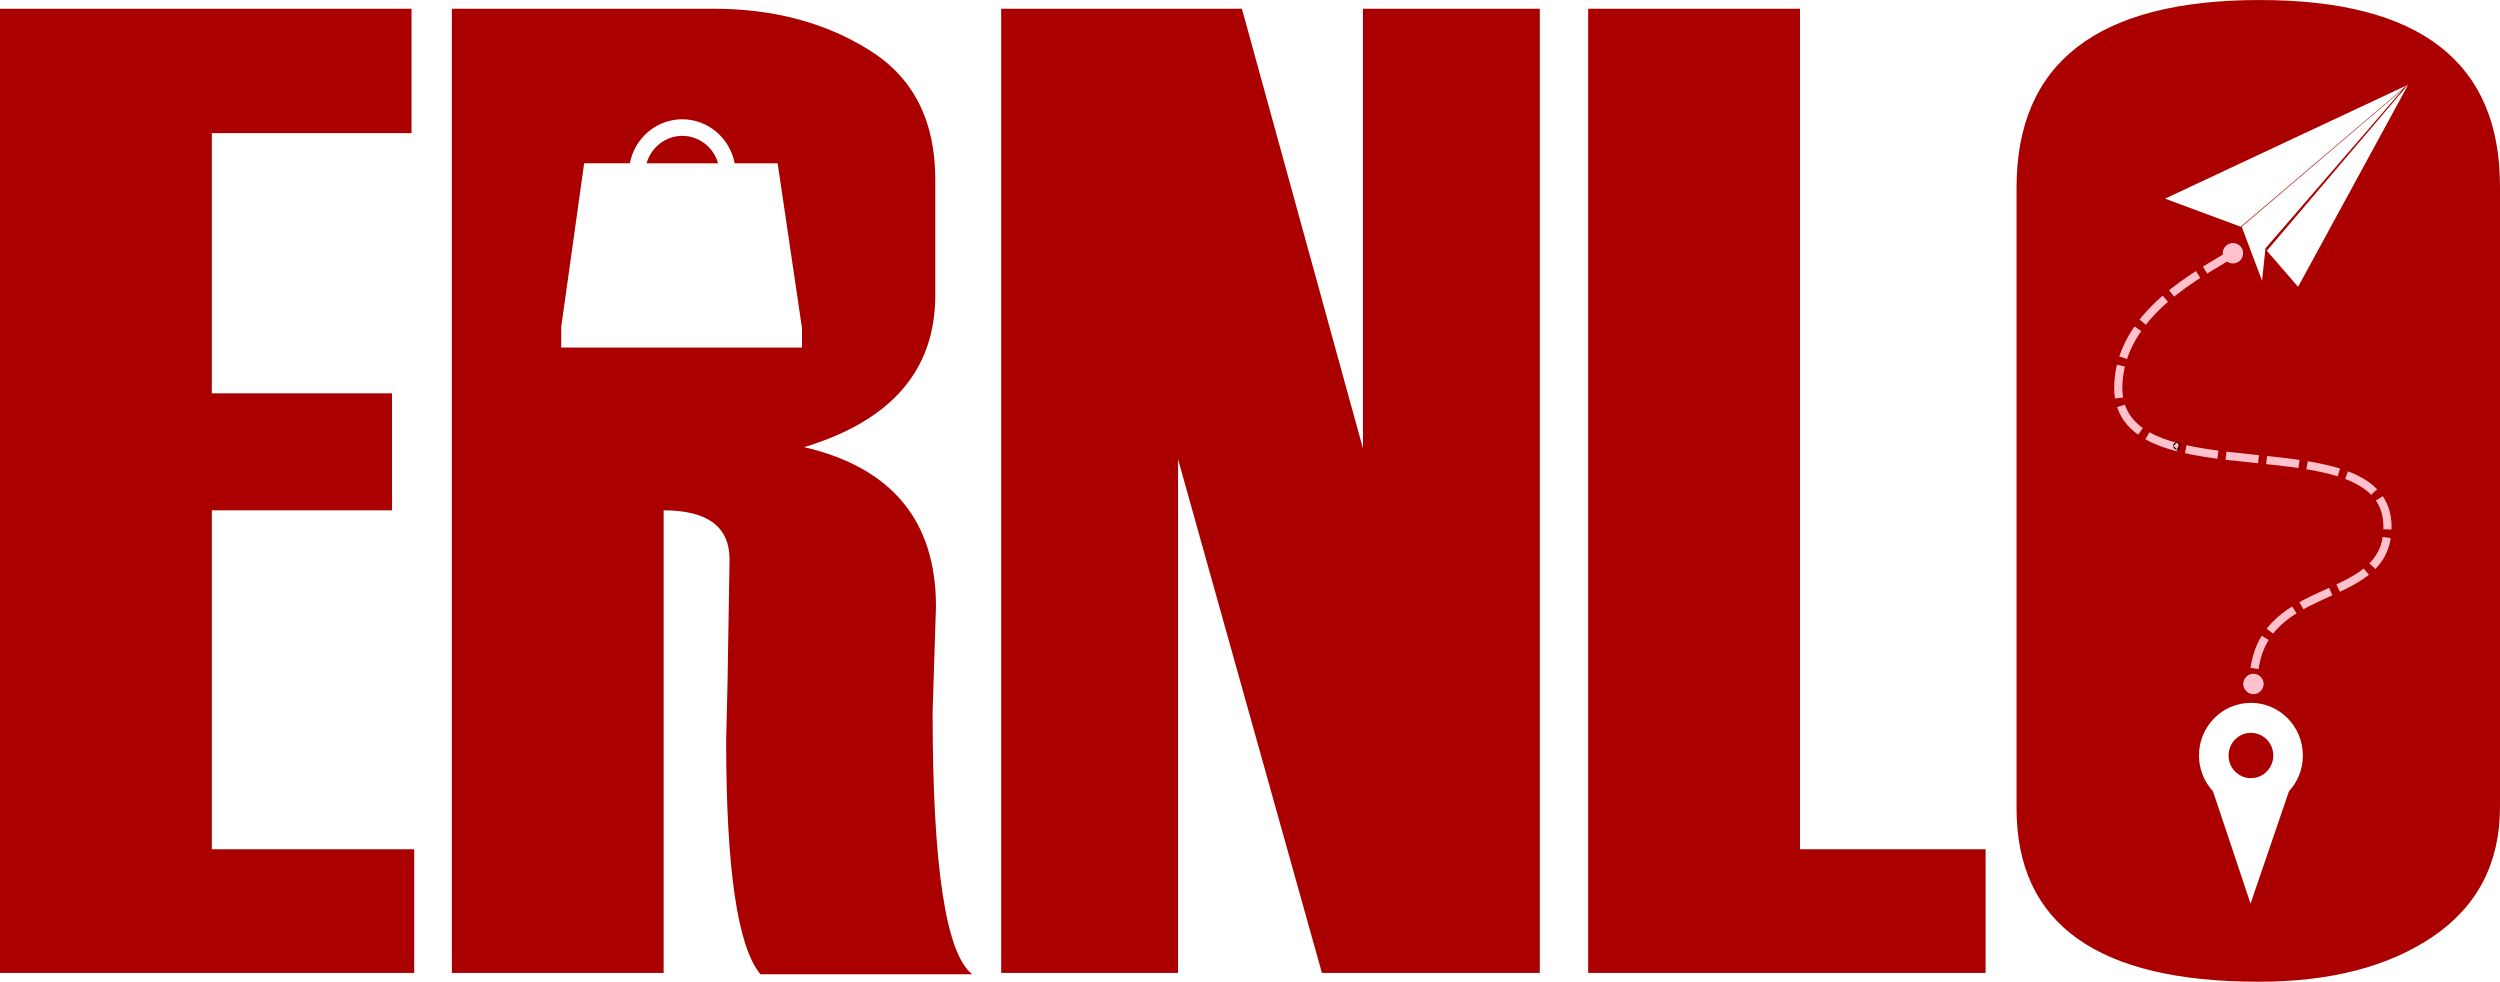
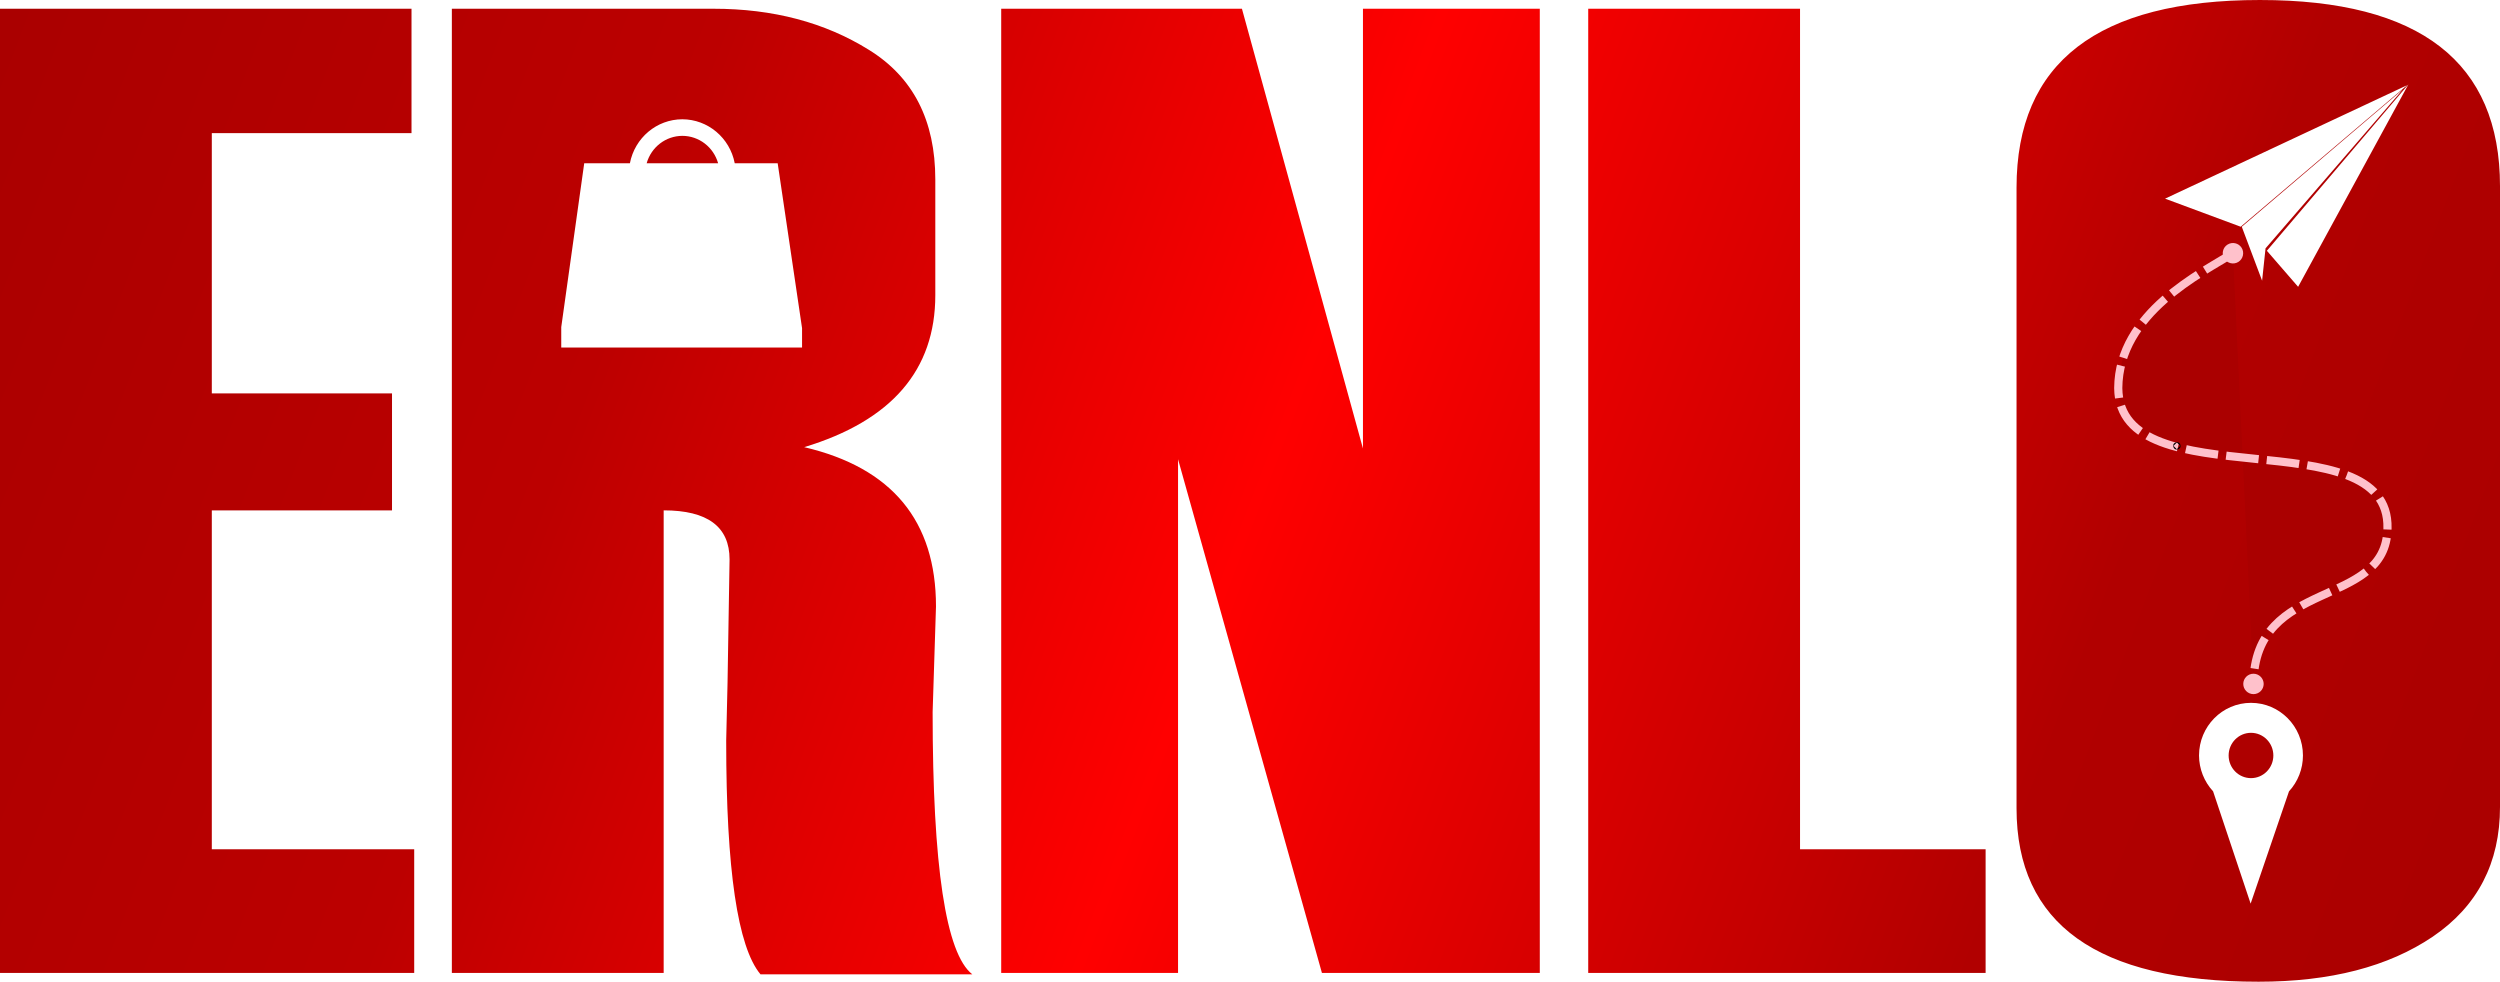
- <svg xmlns="http://www.w3.org/2000/svg" width="92.224mm" height="36.215mm" viewBox="0 0 92.224 36.215" version="1.1" id="svg1" xml:space="preserve">
+ <svg xmlns="http://www.w3.org/2000/svg" xmlns:xlink="http://www.w3.org/1999/xlink" width="213.441mm" height="83.815mm" viewBox="0 0 213.441 83.815" version="1.1" id="svg1" xml:space="preserve">
  <defs id="defs1">
+     <linearGradient id="linearGradient1">
+       <stop style="stop-color:#aa0000;stop-opacity:1;" offset="0" id="stop3" />
+       <stop style="stop-color:#bc0000;stop-opacity:1;" offset="0.253" id="stop5" />
+       <stop style="stop-color:#ff0000;stop-opacity:1" offset="0.504" id="stop1" />
+       <stop style="stop-color:#b10000;stop-opacity:1;" offset="0.817" id="stop4" />
+       <stop style="stop-color:#aa0000;stop-opacity:1;" offset="1" id="stop2" />
+     </linearGradient>
    <marker style="overflow:visible" id="marker10" refX="0" refY="0" orient="auto" markerWidth="0.5" markerHeight="0.5" viewBox="0 0 1 1" preserveAspectRatio="xMidYMid">
      <path transform="scale(0.5)" style="fill:context-stroke;fill-rule:evenodd;stroke:none" d="M 5,0 C 5,2.76 2.76,5 0,5 -2.76,5 -5,2.76 -5,0 c 0,-2.76 2.3,-5 5,-5 2.76,0 5,2.24 5,5 z" id="path10" />
    </marker>
    <marker style="overflow:visible" id="Dot" refX="0" refY="0" orient="auto" markerWidth="0.501" markerHeight="0.501" viewBox="0 0 1 1" preserveAspectRatio="xMidYMid" markerUnits="strokeWidth">
      <path transform="scale(0.5)" style="fill:context-stroke;fill-rule:evenodd;stroke:none" d="M 5,0 C 5,2.76 2.76,5 0,5 -2.76,5 -5,2.76 -5,0 c 0,-2.76 2.3,-5 5,-5 2.76,0 5,2.24 5,5 z" id="path17" />
    </marker>
+     <linearGradient xlink:href="#linearGradient1" id="linearGradient2" x1="-1.248" y1="105.89" x2="210.697" y2="186.702" gradientUnits="userSpaceOnUse" />
  </defs>
-   <g id="layer3" transform="translate(-58.36336,-129.1859)">
-     <path id="text1" style="font-style:normal;font-weight:normal;font-size:50.8px;line-height:1.25;font-family:sans-serif;letter-spacing:0px;word-spacing:0px;fill:#aa0000;fill-opacity:1;stroke:none;stroke-width:0.265" d="m 141.732,129.186 c -5.986,0 -8.979,2.307 -8.979,6.921 v 22.895 c 0,4.266 2.977,6.4 8.93,6.4 2.646,0 4.787,-0.554 6.424,-1.662 1.654,-1.124 2.48,-2.72 2.48,-4.787 v -22.895 c 0,-4.581 -2.952,-6.871 -8.855,-6.871 z m -83.369,0.322 V 165.078 H 73.643 v -4.564 h -7.466 v -12.502 h 6.648 v -4.316 h -6.648 v -9.599 h 7.367 v -4.589 z m 16.669,0 v 35.57 h 7.813 v -17.066 c 1.621,0 2.431,0.604 2.431,1.811 0,0.066 -0.025,1.579 -0.074,4.539 l -0.05,2.133 v 0.05 c 0,4.713 0.422,7.574 1.265,8.582 h 7.813 c -0.976,-0.761 -1.463,-3.985 -1.463,-9.674 l 0.124,-3.894 c 0,-3.158 -1.621,-5.118 -4.862,-5.879 3.225,-0.976 4.837,-2.844 4.837,-5.606 v -4.266 c 0,-2.183 -0.819,-3.779 -2.456,-4.787 -1.621,-1.009 -3.531,-1.513 -5.73,-1.513 z m 20.265,0 v 35.57 h 6.524 v -18.951 l 5.308,18.951 h 8.037 v -35.57 h -6.524 v 16.222 l -4.465,-16.222 z m 21.654,0 v 35.57 h 14.66 v -4.564 h -6.846 v -31.006 z m 30.256,2.79 -4.068,7.468 -1.153,-1.33 z m -0.049,0.031 -6.138,5.221 -2.79,-1.036 z m -0.16,0.159 -5.062,5.859 -0.127,1.193 -0.75,-1.991 z m -63.466,1.098 a 1.976,2.011 0 0 1 1.934,1.624 h 1.584 l 0.899,6.081 v 0.716 h -8.883 v -0.755 l 0.847,-6.043 h 1.685 a 1.976,2.011 0 0 1 1.934,-1.624 z m 0,0.612 a 1.374,1.399 0 0 0 -1.316,1.012 h 2.637 A 1.374,1.399 0 0 0 83.534,134.198 Z m 57.867,20.916 h 5.1e-4 c 1.058,0 1.916,0.87 1.916,1.942 -1.4e-4,0.492 -0.185,0.965 -0.516,1.324 h 0.001 l -1.415,4.141 -1.385,-4.143 c -0.331,-0.358 -0.517,-0.831 -0.518,-1.322 -3e-5,-1.073 0.858,-1.942 1.916,-1.942 z m 0,1.106 c -0.456,-4e-5 -0.825,0.374 -0.825,0.836 -1e-5,0.462 0.369,0.836 0.825,0.836 0.456,-4e-5 0.825,-0.374 0.825,-0.836 1e-5,-0.462 -0.369,-0.836 -0.825,-0.836 z" />
-     <path style="fill:#aa0000;fill-opacity:1;stroke:#ffc1cb;stroke-width:0.301;stroke-linecap:butt;stroke-linejoin:miter;stroke-dasharray:1.204, 0.301;stroke-dashoffset:0;stroke-opacity:1;marker-start:url(#Dot);marker-end:url(#marker10)" d="m 140.736,138.528 c -1.142,0.722 -4.213,2.195 -4.232,4.974 0.031,4.178 10.034,1.048 9.932,5.176 -0.04,2.988 -4.921,1.783 -4.944,5.738" id="path9" />
-     <circle id="path11" style="fill:#aa0000;stroke:#000000;stroke-width:0.265" cx="138.668" cy="145.634" r="0.007" />
+   <g id="layer3" transform="translate(2.245427,-105.3858)">
+     <path id="text1" style="font-style:normal;font-weight:normal;font-size:50.8px;line-height:1.25;font-family:sans-serif;letter-spacing:0px;word-spacing:0px;fill:url(#linearGradient2);fill-opacity:1;stroke:none;stroke-width:0.612" d="m 190.701,105.386 c -13.854,0 -20.782,5.339 -20.782,16.017 v 52.987 c 0,9.874 6.889,14.811 20.667,14.811 6.123,0 11.08,-1.282 14.869,-3.846 3.827,-2.602 5.741,-6.296 5.741,-11.08 v -52.987 c 0,-10.601 -6.832,-15.902 -20.494,-15.902 z m -192.947,0.746 v 82.322 H 33.118 V 177.892 H 15.838 v -28.933 h 15.385 v -9.989 H 15.838 V 116.752 h 17.05 v -10.62 z m 38.578,0 v 82.322 H 54.416 v -39.496 c 3.751,0 5.626,1.397 5.626,4.191 0,0.153 -0.057,3.655 -0.172,10.506 l -0.115,4.937 v 0.115 c 0,10.907 0.976,17.528 2.928,19.863 h 18.083 c -2.258,-1.761 -3.387,-9.224 -3.387,-22.389 l 0.287,-9.013 c 0,-7.31 -3.751,-11.845 -11.252,-13.606 7.463,-2.258 11.194,-6.583 11.194,-12.974 v -9.874 c 0,-5.052 -1.894,-8.745 -5.683,-11.08 -3.751,-2.335 -8.171,-3.502 -13.261,-3.502 z m 46.902,0 v 82.322 h 15.098 v -43.859 l 12.285,43.859 h 18.6 v -82.322 h -15.098 v 37.545 l -10.333,-37.545 z m 50.117,0 v 82.322 h 33.928 v -10.563 h -15.844 v -71.759 z m 70.024,6.457 -9.415,17.284 -2.668,-3.078 z m -0.112,0.072 -14.206,12.083 -6.457,-2.398 z m -0.37,0.368 -11.715,13.56 -0.293,2.762 -1.737,-4.607 z m -146.884,2.54 a 4.573,4.654 0 0 1 4.475,3.758 h 3.666 l 2.081,14.074 v 1.658 H 45.672 v -1.747 l 1.961,-13.985 h 3.899 a 4.573,4.654 0 0 1 4.477,-3.758 z m 0,1.416 a 3.181,3.237 0 0 0 -3.046,2.342 h 6.102 a 3.181,3.237 0 0 0 -3.056,-2.342 z M 189.936,165.392 h 0.001 c 2.449,0 4.435,2.012 4.435,4.495 -3.2e-4,1.138 -0.427,2.233 -1.194,3.065 h 0.002 l -3.275,9.583 -3.205,-9.589 c -0.767,-0.83 -1.197,-1.922 -1.2,-3.059 -7e-5,-2.482 1.985,-4.495 4.435,-4.495 z m 0,2.559 c -1.054,-9e-5 -1.909,0.867 -1.909,1.935 -2e-5,1.069 0.854,1.934 1.909,1.934 1.054,-9e-5 1.909,-0.866 1.909,-1.934 2e-5,-1.068 -0.855,-1.935 -1.909,-1.935 z" />
+     <path style="fill:#aa0000;fill-opacity:1;stroke:#ffc1cb;stroke-width:0.697;stroke-linecap:butt;stroke-linejoin:miter;stroke-dasharray:2.787, 0.697;stroke-dashoffset:0;stroke-opacity:1;marker-start:url(#Dot);marker-end:url(#marker10)" d="m 188.397,127.006 c -2.642,1.671 -9.75,5.079 -9.794,11.511 0.072,9.669 23.222,2.426 22.987,11.98 -0.093,6.916 -11.39,4.126 -11.442,13.28" id="path9" />
+     <circle id="path11" style="fill:#aa0000;stroke:#000000;stroke-width:0.612" cx="183.609" cy="143.453" r="0.015" />
  </g>
</svg>
